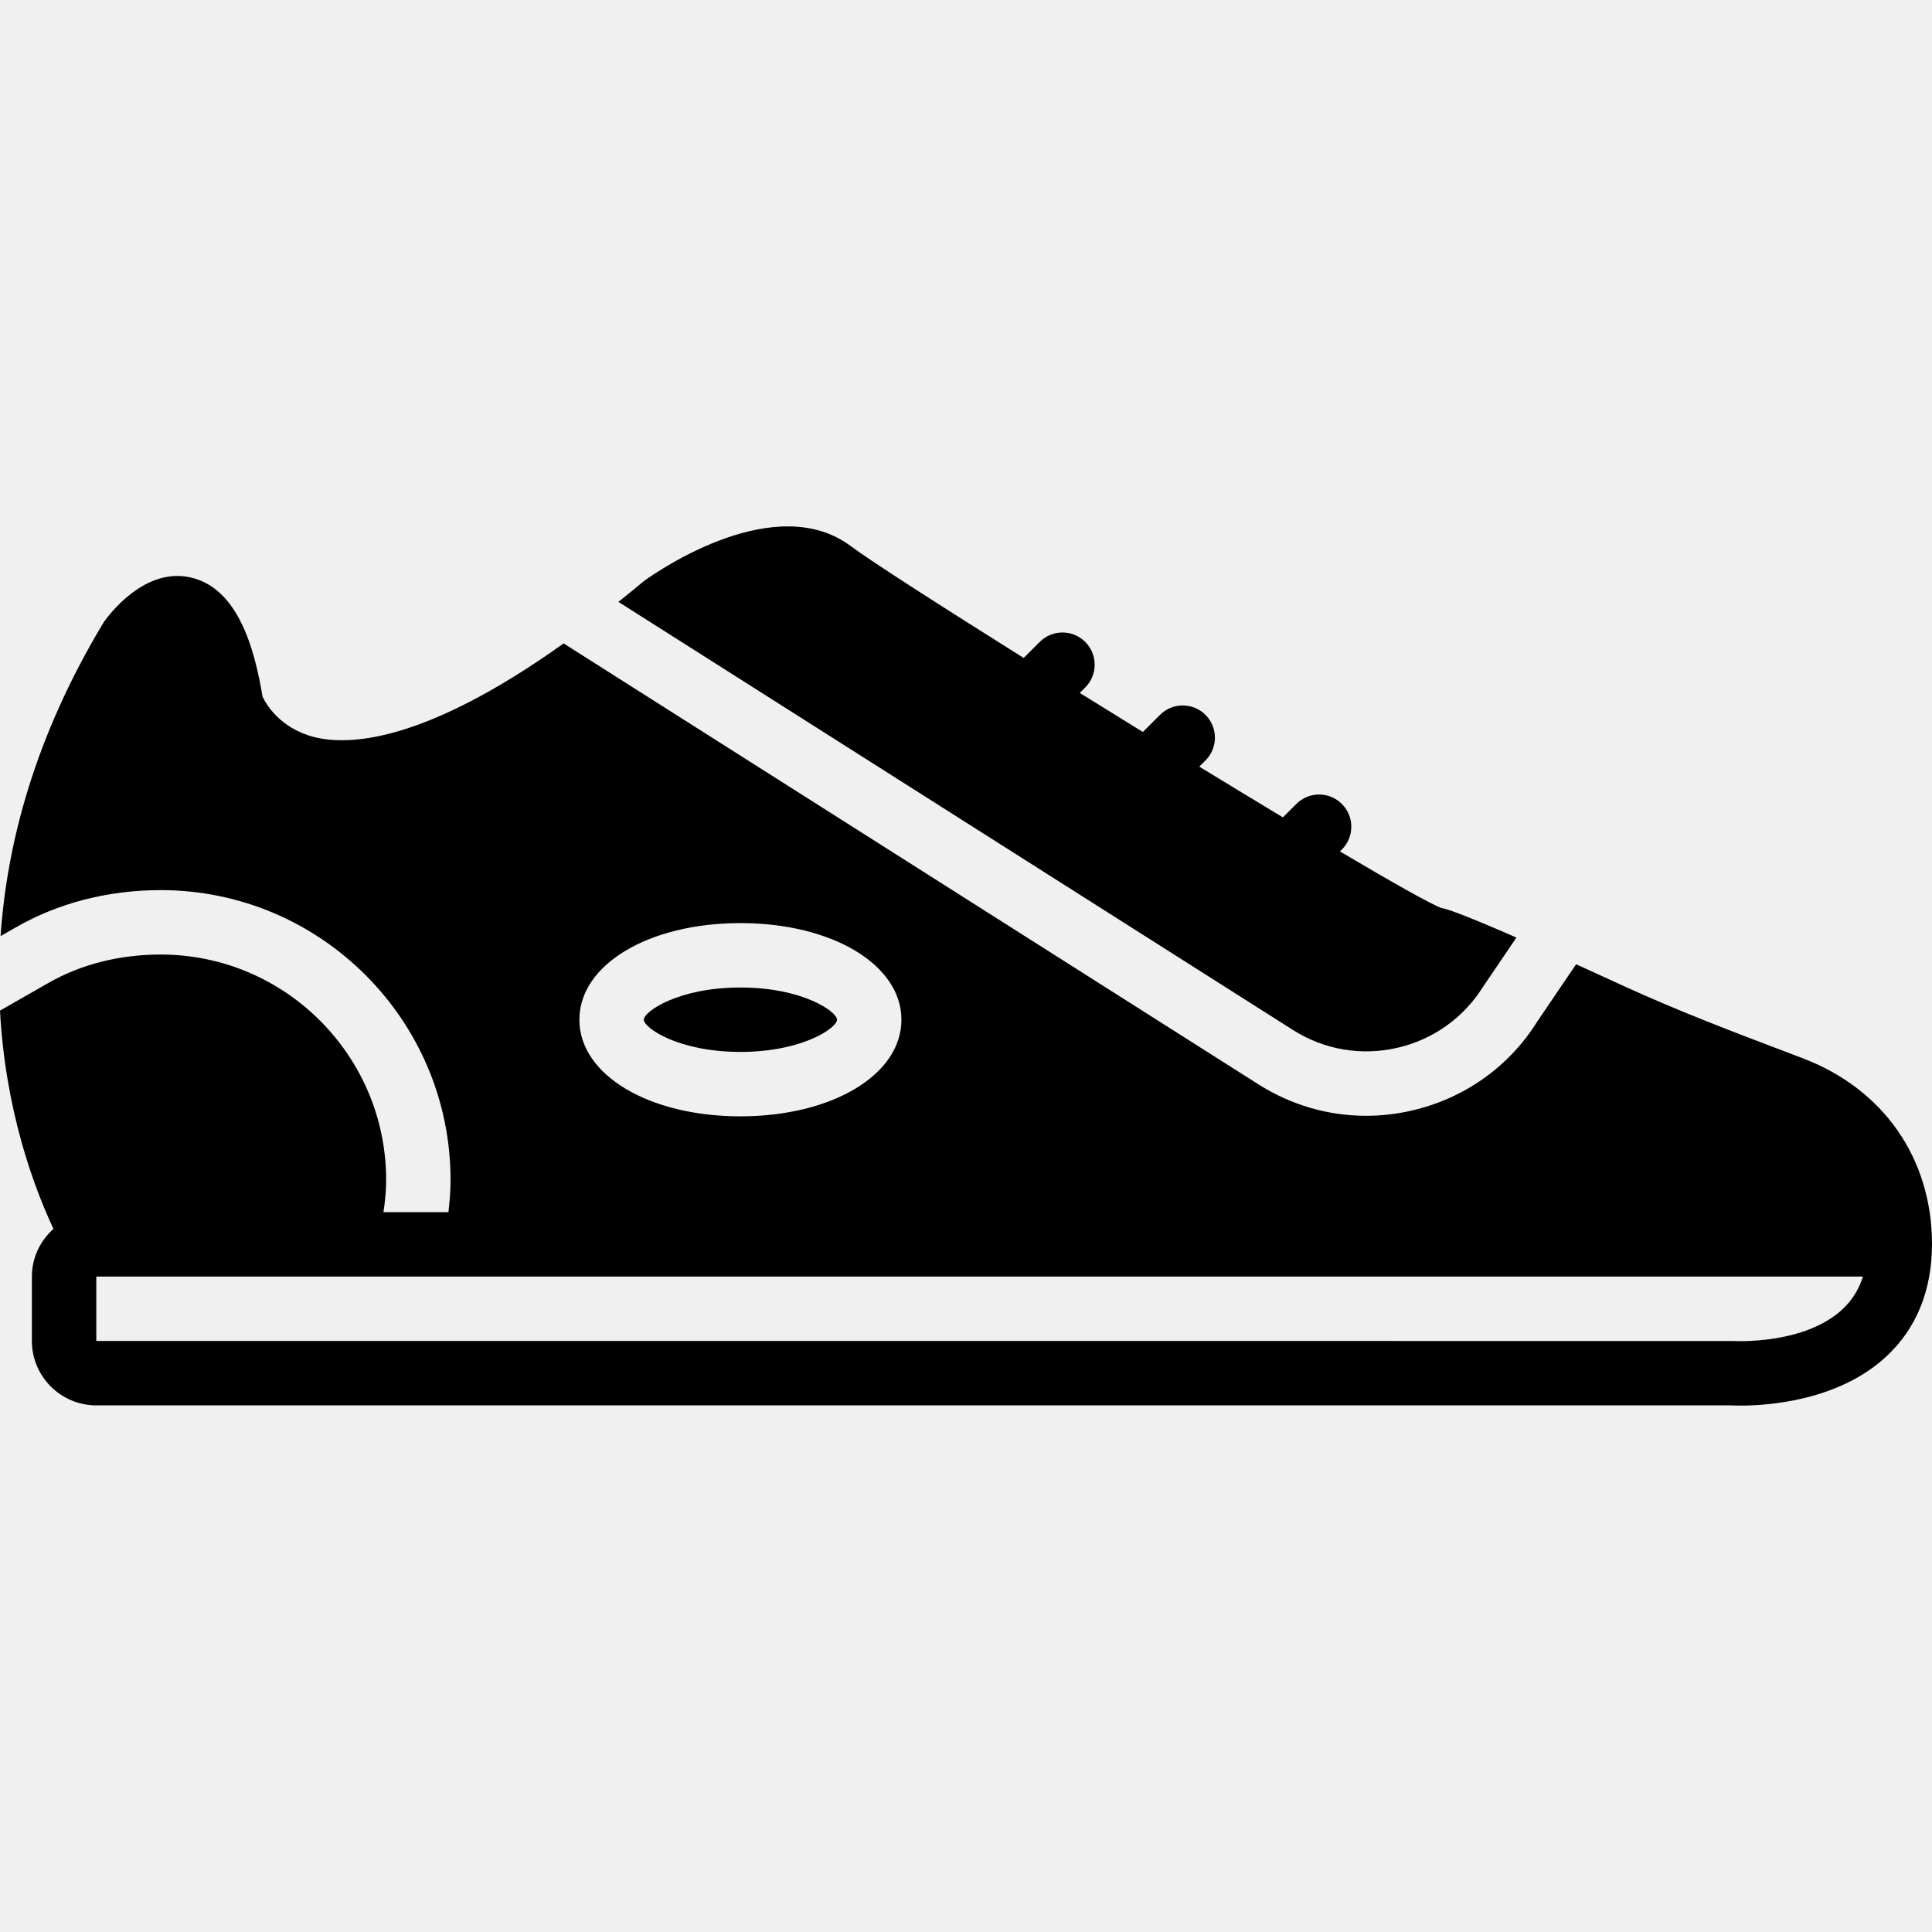
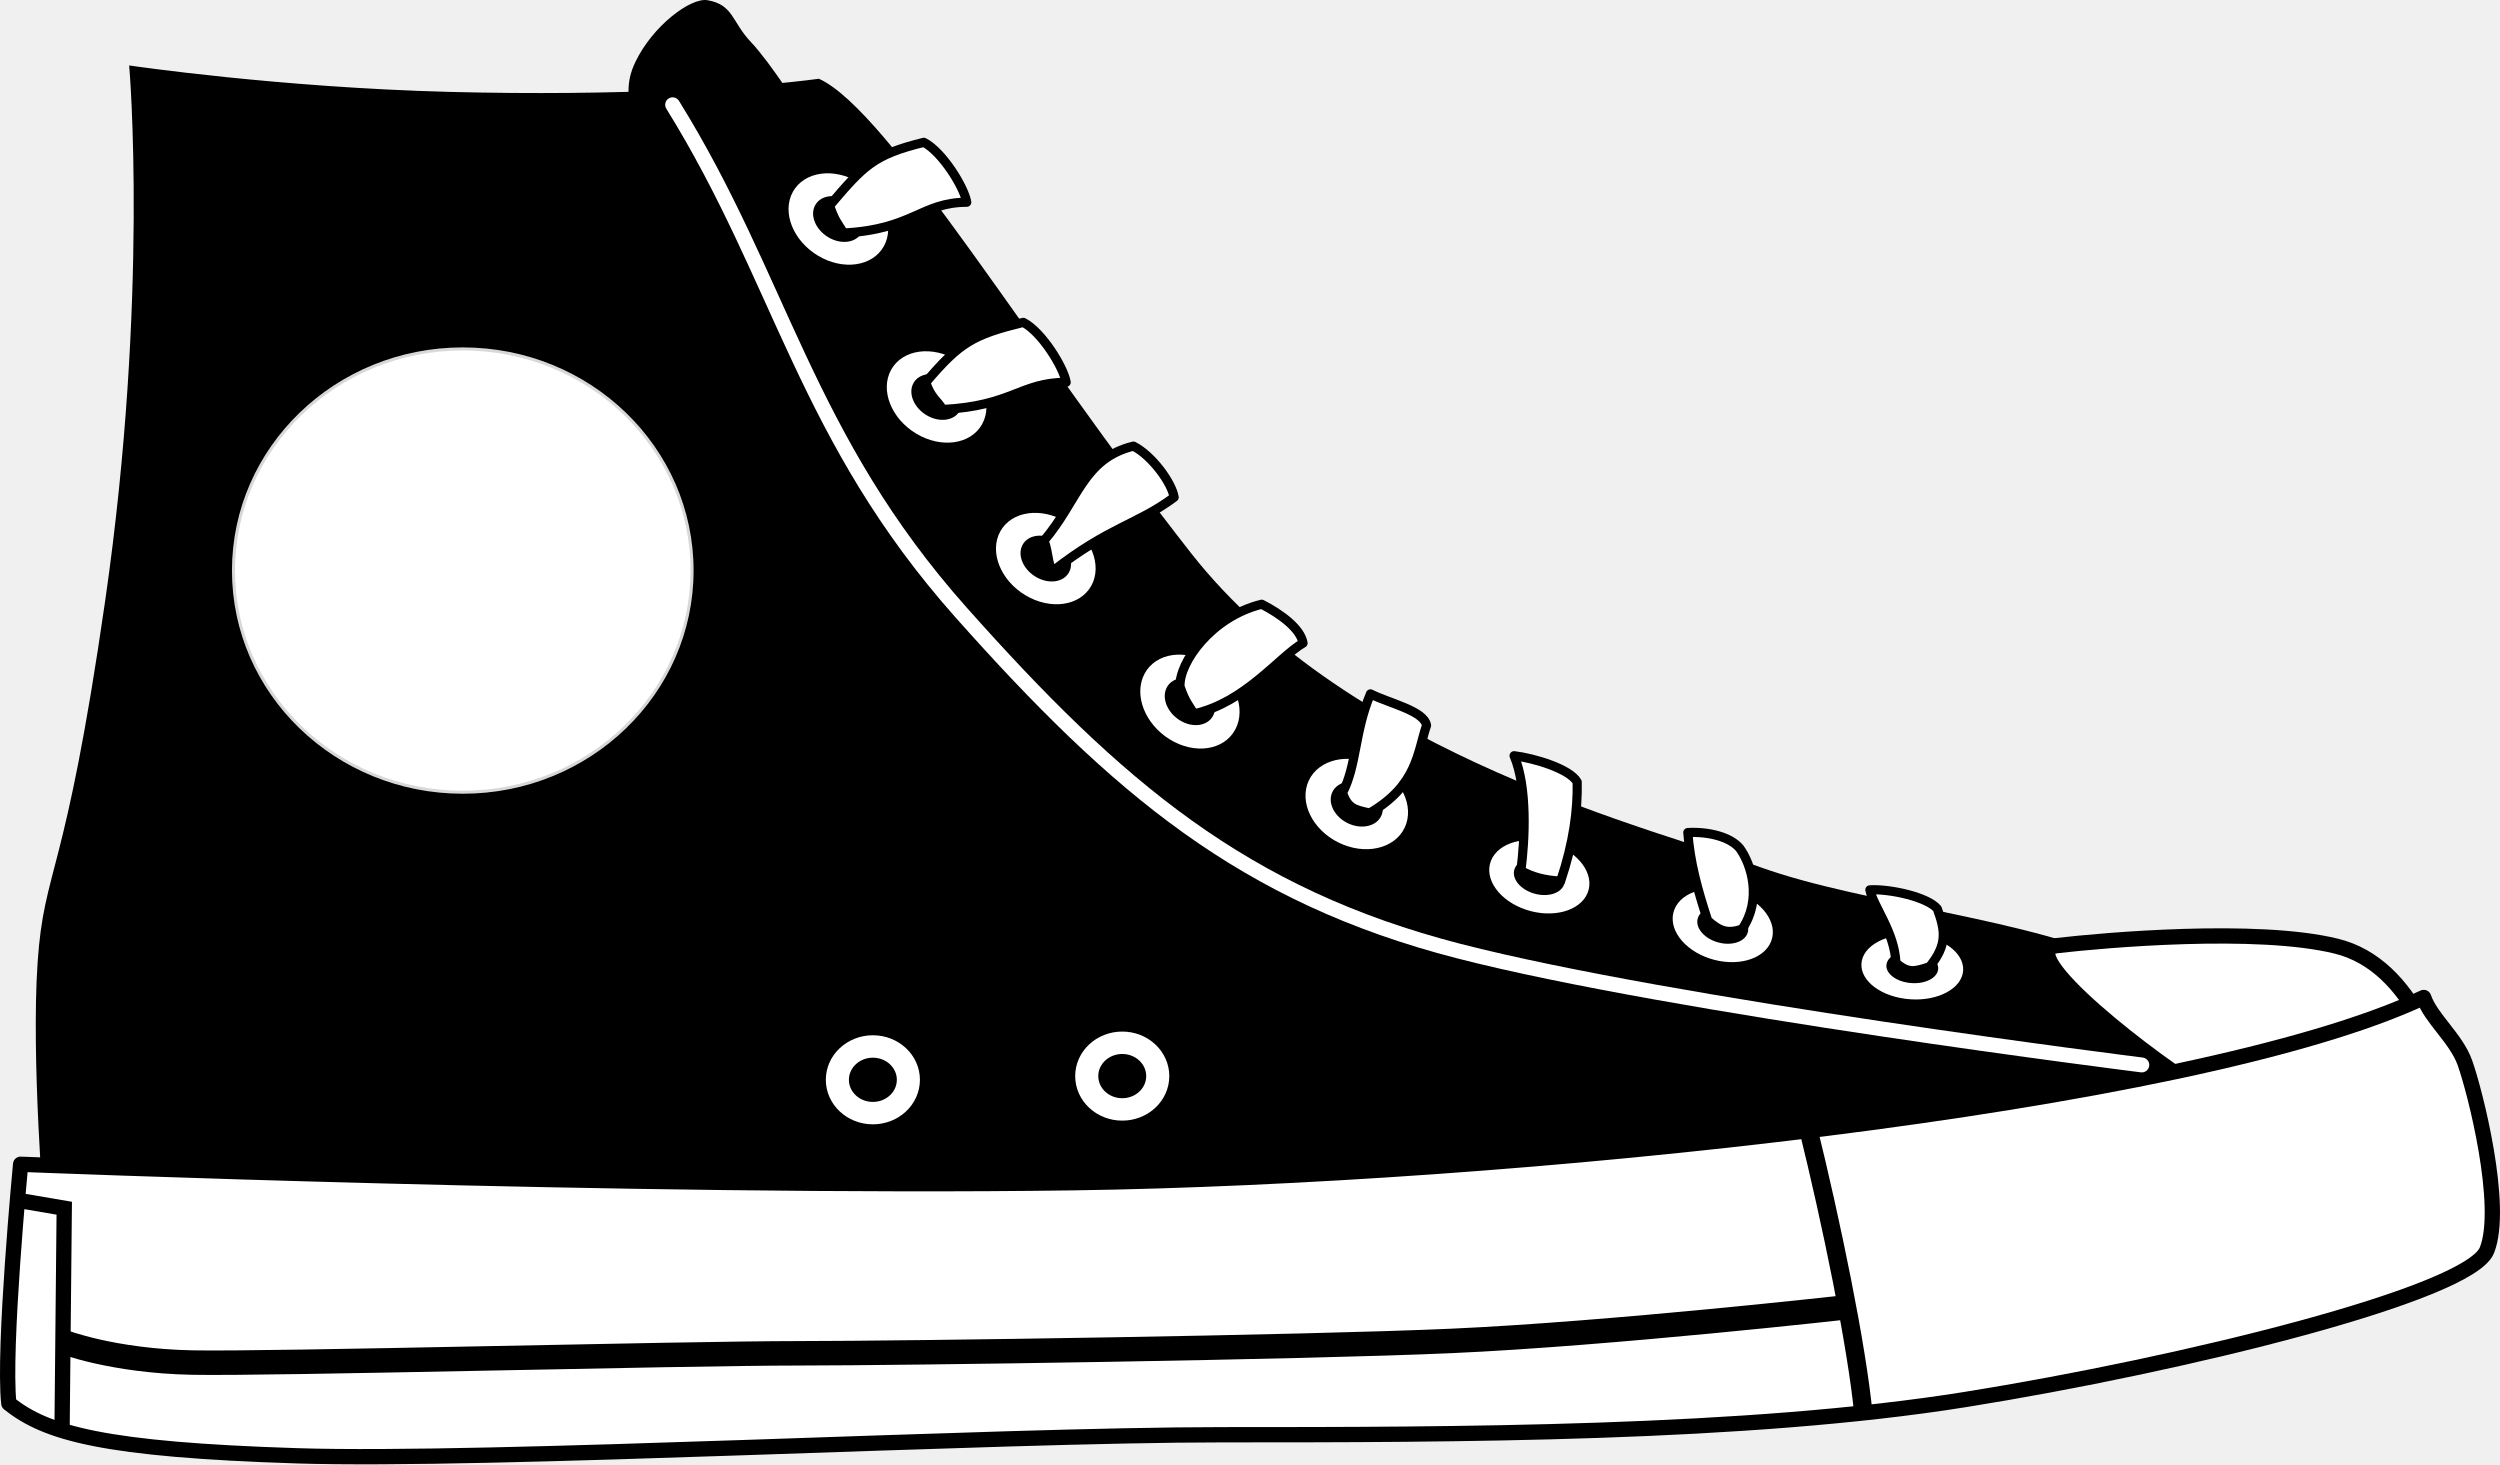
- <svg xmlns="http://www.w3.org/2000/svg" version="1.1" id="Layer_1" x="0px" y="0px" viewBox="0 0 511.915 511.915" style="enable-background:new 0 0 511.915 511.915;" xml:space="preserve">
-   <g>
-     <g>
-       <g>
-         <path d="M196.184,278.721c16.521,0,25.6-6.409,25.6-8.533c0-2.125-9.079-8.533-25.6-8.533c-16.521,0-25.6,6.409-25.6,8.533     C170.584,272.312,179.663,278.721,196.184,278.721z" />
-         <path d="M370.192,277.646c9.481-2.167,17.562-7.902,22.733-16.137l8.875-13.082c-16.333-7.142-18.927-7.671-19.849-7.825     c-2.825-1.015-13.005-6.775-26.914-15.002l0.512-0.512c3.337-3.337,3.337-8.738,0-12.066c-3.328-3.337-8.73-3.337-12.066,0     l-3.558,3.55c-7.006-4.215-14.473-8.747-22.153-13.44l1.647-1.647c3.328-3.328,3.328-8.73,0-12.066     c-3.337-3.328-8.738-3.328-12.066,0l-4.531,4.531c-5.615-3.464-11.23-6.929-16.725-10.342l1.451-1.451     c3.336-3.337,3.336-8.738,0-12.066c-3.328-3.336-8.73-3.336-12.066,0l-4.241,4.241c-22.409-14.046-40.704-25.805-45.73-29.568     c-19.874-14.942-50.79,6.238-54.793,9.122c-2.364,1.98-4.608,3.78-6.861,5.589L342.74,273.004     C350.924,278.158,360.695,279.813,370.192,277.646z" />
-         <path d="M477.67,280.405l-3.934-1.493c-14.379-5.453-29.244-11.102-43.324-17.57c-4.745-2.185-8.951-4.105-12.792-5.845     l-10.411,15.343c-7.424,11.844-19.285,20.258-33.22,23.441c-3.994,0.913-8.021,1.365-12.023,1.365     c-9.941,0-19.703-2.79-28.331-8.209L149.342,170.487c-36.847,26.291-56.917,27.179-66.185,24.781     c-9.105-2.364-12.74-8.866-13.585-10.667c-2.074-12.416-6.349-28.612-18.935-31.565c-12.245-2.893-21.743,9.813-23.151,11.827     C9.199,195.199,1.818,223.53,0.154,248.029l4.062-2.313c11.17-6.443,24.448-9.865,38.366-9.865c42.351,0,76.8,34.449,76.8,76.8     c0,2.816-0.222,5.675-0.563,8.533h-17.212c0.427-2.876,0.708-5.734,0.708-8.533c0-32.93-26.795-59.733-59.733-59.733     c-10.931,0-21.257,2.628-29.867,7.595L0,267.775c1.425,26.658,9.079,46.993,14.165,57.83c-3.482,3.132-5.717,7.612-5.717,12.646     v17.058c0,9.412,7.663,17.067,17.067,17.067l432.956-0.009c0.188,0.009,1.152,0.068,2.714,0.068     c7.023,0,25.907-1.178,38.622-13.013c7.97-7.424,12.049-17.399,12.109-29.653v-0.026v-0.026     C511.915,307.003,499.115,288.571,477.67,280.405z M196.181,244.59c24.329,0,42.667,11.008,42.667,25.6     c0,14.592-18.338,25.6-42.667,25.6c-24.32,0-42.667-11.008-42.667-25.6C153.515,255.598,171.861,244.59,196.181,244.59z      M488.218,346.888c-10.086,9.446-28.459,8.465-29.193,8.431l-433.51-0.009v-17.058h0.444h82.671h384.99     C492.544,341.665,490.752,344.524,488.218,346.888z" />
-       </g>
-     </g>
+ <svg xmlns="http://www.w3.org/2000/svg" viewBox="0 0 817.755 478.986">
+   <g transform="translate(-14.342 -221.8)">
+     <path d="m221.07 263.08c-0.52-10.019-1.695-13.926 1.505-20.678 5.584-11.78 17.916-20.944 23.138-20.036 8.214 1.429 7.5 6.786 13.929 13.571s16.786 23.214 16.786 23.214z" stroke="#000" />
+     <path d="m57.143 243.79s6.429 75-7.857 174.29c-13.23 91.946-20 87.143-22.143 118.57s2.143 82.857 2.143 82.857 321.43 7.143 410 2.143 301.43-41.429 301.43-41.429-1.429-27.143-30.714-42.143-86.429-20-120-32.143-134.29-36.429-186.43-102.86-98.802-144.56-121.43-155c-20.911 2.825-65 5.714-120.71 4.286s-104.29-8.571-104.29-8.571z" stroke="#000" />
+     <path transform="translate(4.2857 .71429)" d="m236.43 407.72c0 40.041-33.579 72.5-75 72.5s-75-32.459-75-72.5 33.579-72.5 75-72.5 75 32.459 75 72.5z" fill="#fff" stroke="#d8d8d8" />
+     <path transform="matrix(.15487 0 0 .15036 274.86 513.7)" d="m236.43 407.72c0 40.041-33.579 72.5-75 72.5s-75-32.459-75-72.5 33.579-72.5 75-72.5 75 32.459 75 72.5z" fill="none" stroke="#fff" stroke-width="48.765" />
+     <path transform="matrix(.15487 0 0 .15036 356.43 512.49)" d="m236.43 407.72c0 40.041-33.579 72.5-75 72.5s-75-32.459-75-72.5 33.579-72.5 75-72.5 75 32.459 75 72.5z" fill="none" stroke="#fff" stroke-width="48.765" />
+     <path transform="matrix(.14964 .08972 -.06885 .12384 292.49 228.46)" d="m236.43 407.72c0 40.041-33.579 72.5-75 72.5s-75-32.459-75-72.5 33.579-72.5 75-72.5 75 32.459 75 72.5z" fill="none" stroke="#fff" stroke-width="48.767" />
+     <path transform="matrix(.14964 .08972 -.06885 .12384 324.63 286.67)" d="m236.43 407.72c0 40.041-33.579 72.5-75 72.5s-75-32.459-75-72.5 33.579-72.5 75-72.5 75 32.459 75 72.5z" fill="none" stroke="#fff" stroke-width="48.767" />
+     <path transform="matrix(.14964 .08972 -.06885 .12384 360.34 339.53)" d="m236.43 407.72c0 40.041-33.579 72.5-75 72.5s-75-32.459-75-72.5 33.579-72.5 75-72.5 75 32.459 75 72.5z" fill="none" stroke="#fff" stroke-width="48.767" />
+     <path transform="matrix(.14908 .09222 -.06859 .12728 407.47 384.51)" d="m236.43 407.72c0 40.041-33.579 72.5-75 72.5s-75-32.459-75-72.5 33.579-72.5 75-72.5 75 32.459 75 72.5z" fill="none" stroke="#fff" stroke-width="48.767" />
+     <path transform="matrix(.16283 .06493 -.04545 .13726 450.39 418.35)" d="m236.43 407.72c0 40.041-33.579 72.5-75 72.5s-75-32.459-75-72.5 33.579-72.5 75-72.5 75 32.459 75 72.5z" fill="none" stroke="#fff" stroke-width="48.767" />
+     <path transform="matrix(.15908 .05276 -.0444 .11153 510.28 454.59)" d="m236.43 407.72c0 40.041-33.579 72.5-75 72.5s-75-32.459-75-72.5 33.579-72.5 75-72.5 75 32.459 75 72.5z" fill="none" stroke="#fff" stroke-width="48.767" />
+     <path transform="matrix(.15908 .05276 -.0444 .11153 570.28 470.52)" d="m236.43 407.72c0 40.041-33.579 72.5-75 72.5s-75-32.459-75-72.5 33.579-72.5 75-72.5 75 32.459 75 72.5z" fill="none" stroke="#fff" stroke-width="48.767" />
+     <path transform="matrix(.16583 .02215 -.02436 .10702 623.02 490.92)" d="m236.43 407.72c0 40.041-33.579 72.5-75 72.5s-75-32.459-75-72.5 33.579-72.5 75-72.5 75 32.459 75 72.5z" fill="none" stroke="#fff" stroke-width="48.767" />
+     <path d="m806.49 556.12c-6.429-12.143-15.351-21.733-27.914-24.825-26.017-6.403-76.071-1.964-91.429-0.179s31.964 38.75 50.714 49.464c13.118-5.408 60.524-13.726 68.628-24.461z" fill="#fff" stroke="#000" stroke-width="5" />
+     <path d="m21.089 602.63s201.35 8.064 344.45 6.041c141.85-2.005 365.82-24.965 441.6-60.592 2.32 6.836 10.572 13.312 13.441 21.255 3.394 9.395 12.944 47.158 7.229 61.443s-99.242 37.388-170.67 48.817-167.23 11.515-242.94 11.515-239.99 8.896-302.85 6.883c-62.971-2.017-81.923-7.315-94.12-17.143-1.909-17.697 3.86-78.22 3.86-78.22z" fill="#fff" stroke="#000" stroke-linejoin="round" stroke-width="5" />
+     <path d="m605.71 590.58c7.5 30.357 16.071 71.429 18.214 94.286" fill="none" stroke="#000" stroke-width="6" />
+     <path d="m20.714 614.51 14.643 2.5-0.714 72.143" fill="none" stroke="#000" stroke-width="5" />
+     <path d="m34.643 660.58s16.37 6.412 42.634 6.918 158.09-3.002 198.49-3.03c35.864-0.025 164.64-1.884 213.14-4.041 52.515-2.335 130.31-11.112 130.31-11.112" fill="none" stroke="#000" stroke-width="8" />
+     <path d="m234.36 256.07c35.633 57.38 43.338 108.72 94.38 166.1s92.454 92.613 162.76 110.73 223.43 37.246 223.43 37.246" fill="none" stroke="#fff" stroke-linecap="round" stroke-width="4.874" />
+     <path d="m285.71 289.06c1.696 5.089 2.805 5.982 4.583 8.953 22.659-1.138 25.335-9.999 40.272-10.059-0.787-4.803-7.98-16.523-14.03-19.599-16.483 4.065-19.671 7.583-30.825 20.705z" fill="#fff" stroke="#000" stroke-linejoin="round" stroke-width="3" />
+     <path d="m317.16 346.88c1.696 5.089 3.787 5.893 5.566 8.864 22.659-1.138 25.424-8.839 40.361-8.898-0.787-4.803-7.98-16.523-14.03-19.599-16.483 4.065-20.742 6.511-31.896 19.634z" fill="#fff" stroke="#000" stroke-linejoin="round" stroke-width="3" />
+     <path d="m355.87 398.61c1.696 5.089 1.019 7.054 2.798 10.024 18.552-14.53 27.656-15.178 39.736-24.166-0.787-4.803-7.266-13.666-13.316-16.742-16.483 4.065-18.064 17.762-29.218 30.884z" fill="#fff" stroke="#000" stroke-linejoin="round" stroke-width="3" />
+     <path d="m400.32 446.34c1.696 5.089 2.805 5.982 4.583 8.953 16.725-3.663 27.86-18.586 35.663-23.128-0.787-4.803-7.475-9.641-13.525-12.717-16.483 4.065-27.058 19.073-26.721 26.892z" fill="#fff" stroke="#000" stroke-linejoin="round" stroke-width="3" />
+     <path d="m453.49 481.11c1.696 5.089 3.934 5.555 8.869 6.631 15.62-9.048 15.628-19.925 18.609-28.664-0.787-4.803-12.296-7.23-18.347-10.306-5.233 12.458-4.468 23.359-9.132 32.339z" fill="#fff" stroke="#000" stroke-linejoin="round" stroke-width="3" />
+     <path d="m511.83 506.55c3.714 2.182 8.122 3.243 13.001 3.451 4.26-12.708 5.598-23.185 5.411-32.416-2.382-4.244-13.901-7.766-20.639-8.587 4.394 10.34 3.538 27.519 2.227 37.552z" fill="#fff" stroke="#000" stroke-linejoin="round" stroke-width="3" />
+     <path d="m572.93 522.91c4.014 3.559 6.437 4.359 11.249 2.824 6.604-9.711 3.067-21.155-0.741-26.426-3.083-3.766-10.223-5.543-17.001-5.182 0.687 9.617 3.138 18.55 6.493 28.784z" fill="#fff" stroke="#000" stroke-linejoin="round" stroke-width="3" />
+     <path d="m634.5 536.73c4.014 3.559 6.184 2.844 10.997 1.308 5.973-7.312 5.087-11.938 2.542-18.976-3.083-3.766-15.274-6.553-22.052-6.192 1.192 5.577 8.062 13.751 8.514 23.859z" fill="#fff" stroke="#000" stroke-linejoin="round" stroke-width="3" />
  </g>
-   <g>
- </g>
-   <g>
- </g>
-   <g>
- </g>
-   <g>
- </g>
-   <g>
- </g>
-   <g>
- </g>
-   <g>
- </g>
-   <g>
- </g>
-   <g>
- </g>
-   <g>
- </g>
-   <g>
- </g>
-   <g>
- </g>
-   <g>
- </g>
-   <g>
- </g>
-   <g>
- </g>
</svg>
